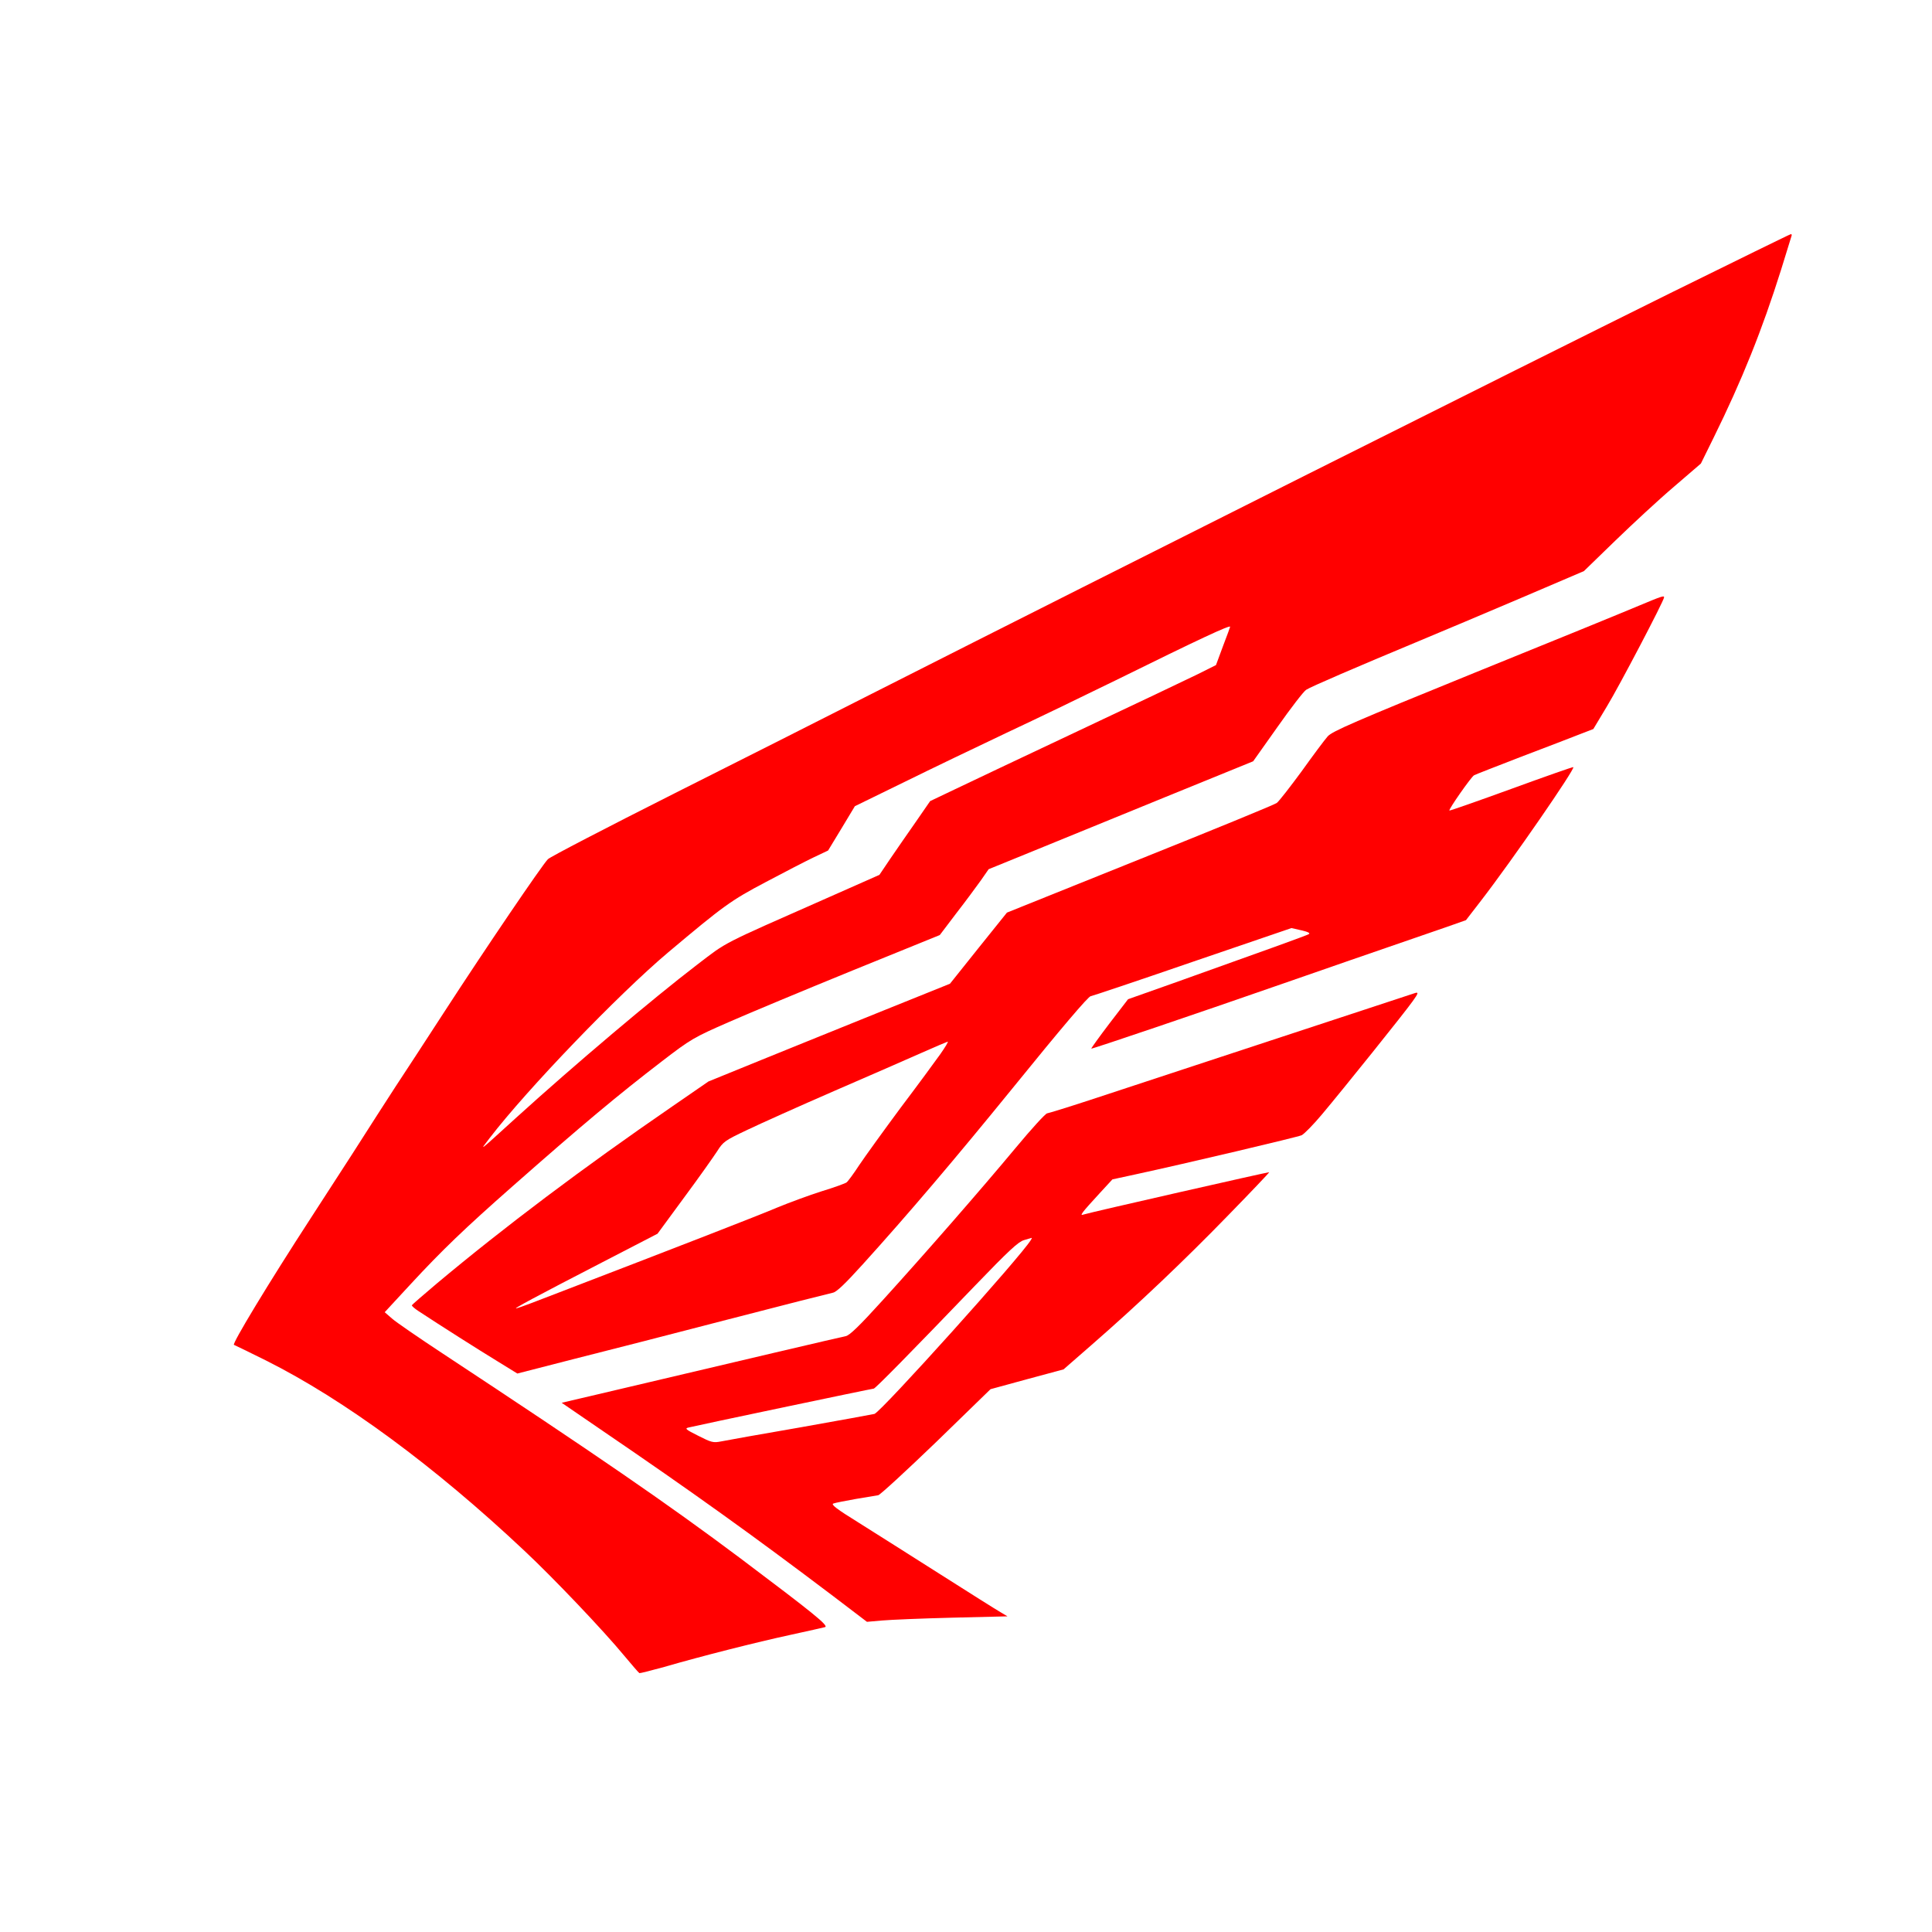
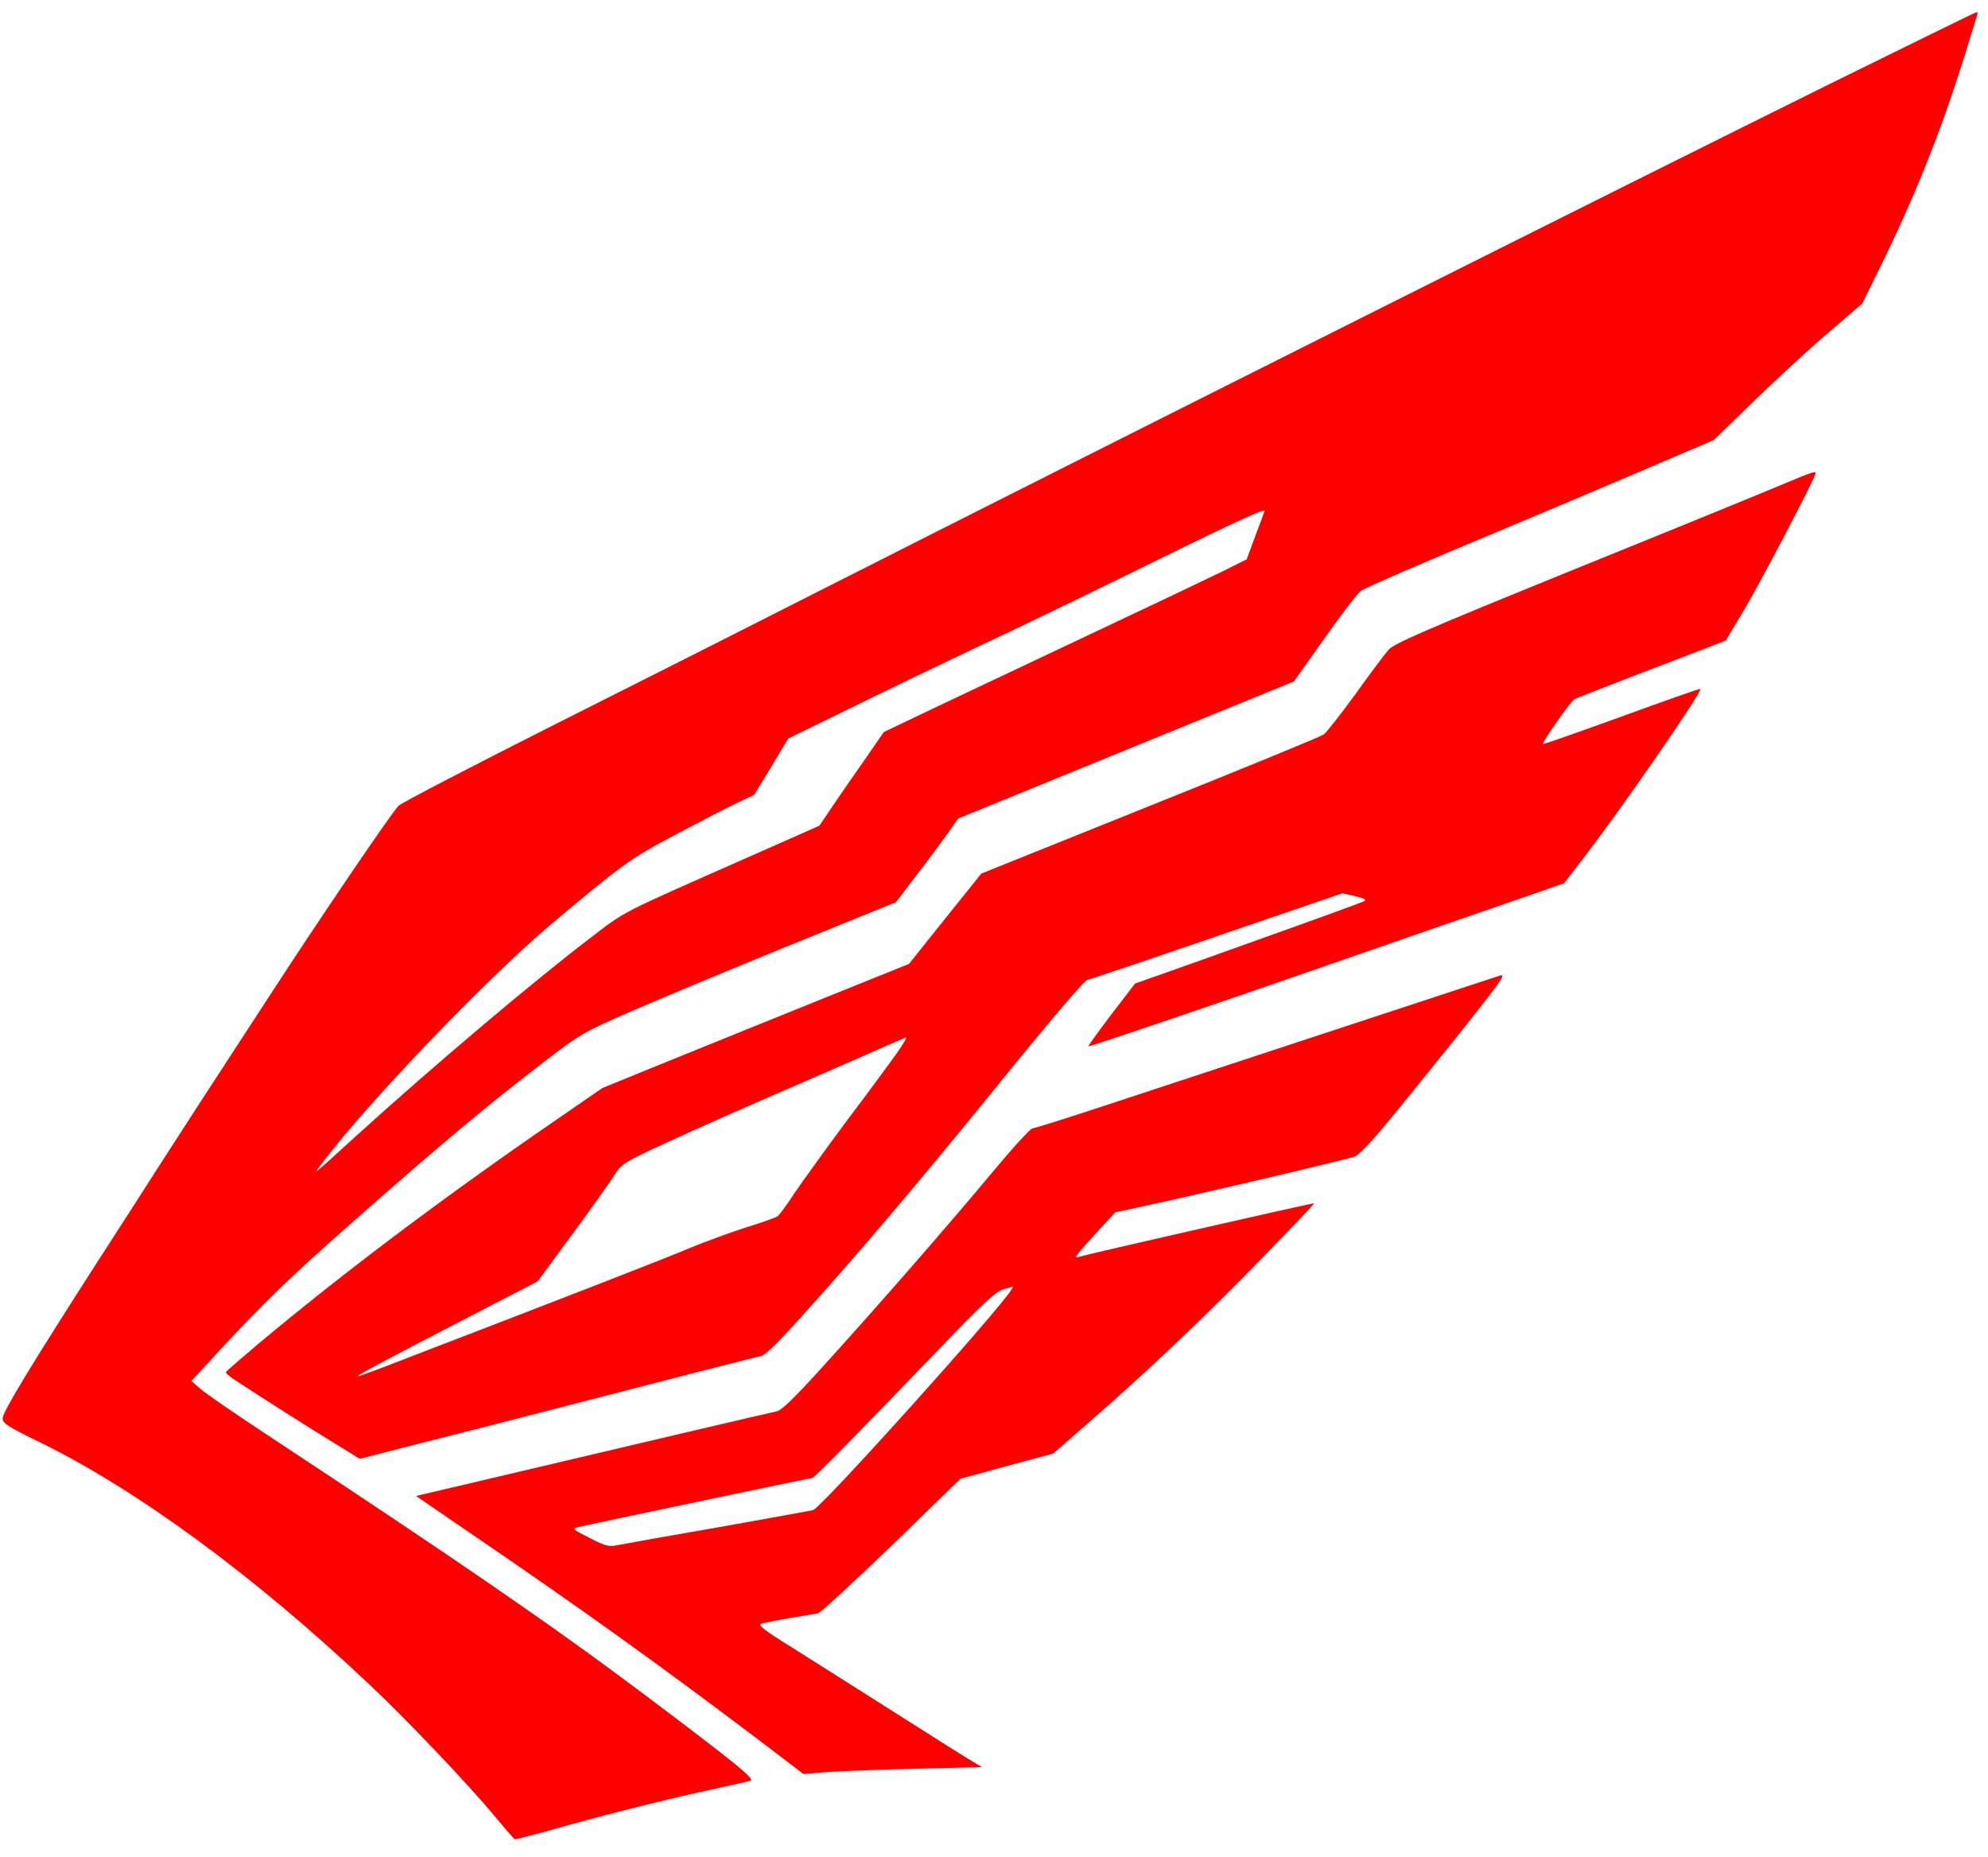
- <svg xmlns="http://www.w3.org/2000/svg" version="1.0" width="1024pt" height="1024pt" viewBox="0 0 1024 1024" preserveAspectRatio="xMidYMid meet">
-   <g transform="translate(0,1024) scale(0.1,-0.1)" fill="#FF0000" stroke="none">
-     <path d="M8854 8687 c-838 -415 -2873 -1435 -4239 -2127 -214 -109 -682 -345 -1040 -525 -357 -180 -660 -337 -671 -349 -30 -30 -329 -470 -547 -806 -102 -157 -219 -337 -261 -400 -41 -63 -144 -223 -228 -355 -85 -132 -184 -285 -220 -340 -226 -348 -420 -669 -408 -673 7 -3 84 -40 170 -83 415 -208 893 -560 1369 -1008 155 -145 421 -425 529 -556 41 -49 77 -91 81 -93 4 -1 63 14 132 33 196 57 489 131 669 170 91 20 173 38 183 41 21 7 -64 75 -448 364 -387 290 -761 547 -1580 1087 -126 83 -247 166 -268 185 l-38 33 134 145 c169 183 290 299 542 521 372 328 560 485 796 666 150 115 165 124 350 205 107 47 402 170 657 274 l463 188 88 116 c49 63 107 142 130 174 l41 59 238 97 c130 53 446 182 700 286 l464 189 129 182 c71 101 139 189 152 197 24 16 268 121 597 258 118 49 364 153 545 230 l330 141 167 162 c92 89 231 218 310 285 l143 123 67 136 c151 306 258 573 358 891 28 91 53 171 55 178 3 6 1 12 -3 11 -4 0 -291 -141 -638 -312z m-2334 -1769 c0 -2 -17 -48 -38 -103 l-37 -100 -100 -50 c-55 -27 -339 -162 -630 -299 -292 -138 -587 -277 -657 -311 l-128 -61 -76 -110 c-42 -60 -103 -148 -135 -195 l-58 -86 -278 -123 c-573 -253 -524 -228 -688 -353 -235 -180 -647 -528 -959 -811 -208 -189 -195 -179 -140 -107 199 259 681 760 944 982 295 248 333 276 519 374 98 52 212 111 254 131 l76 36 71 117 71 118 262 128 c144 71 388 188 542 261 154 72 415 198 580 279 444 219 605 294 605 283z" />
-     <path d="M8685 7029 c-66 -28 -457 -188 -870 -355 -637 -259 -754 -310 -778 -337 -16 -18 -78 -101 -138 -185 -61 -83 -120 -159 -132 -168 -12 -9 -339 -143 -726 -298 l-704 -283 -151 -188 -151 -189 -355 -143 c-195 -79 -483 -195 -640 -259 l-285 -116 -190 -131 c-473 -325 -893 -641 -1250 -940 -71 -60 -131 -112 -132 -115 -1 -4 15 -18 35 -31 115 -76 325 -209 417 -265 l107 -66 296 76 c164 41 533 136 822 211 289 75 538 138 553 141 20 3 63 44 160 151 239 264 488 557 792 931 261 322 404 490 416 490 5 0 247 81 537 181 l527 180 53 -12 c35 -8 48 -15 39 -20 -13 -8 -225 -84 -715 -259 l-243 -86 -99 -129 c-54 -71 -97 -131 -96 -133 3 -3 575 191 1011 343 190 66 480 167 873 302 l102 36 78 101 c169 219 501 701 491 710 -2 2 -150 -50 -328 -115 -179 -65 -327 -117 -329 -115 -5 6 116 179 131 187 7 4 120 48 252 99 132 50 272 104 310 119 l70 27 72 120 c64 105 303 561 303 578 0 10 -11 7 -135 -45z m-3701 -2376 c-27 -38 -121 -166 -211 -285 -89 -120 -187 -256 -218 -302 -30 -46 -61 -88 -68 -93 -6 -5 -66 -27 -132 -47 -66 -21 -172 -60 -235 -86 -101 -43 -508 -201 -1156 -450 -110 -43 -211 -81 -225 -84 -31 -9 98 60 456 245 l290 150 141 192 c78 105 156 216 175 245 32 51 41 57 159 113 69 33 276 126 460 206 184 80 394 171 465 203 72 32 134 58 138 59 5 1 -13 -29 -39 -66z" />
-     <path d="M7495 4975 c-5 -2 -347 -114 -760 -250 -412 -136 -845 -278 -960 -316 -116 -38 -217 -69 -225 -70 -8 0 -83 -82 -166 -182 -184 -221 -477 -557 -705 -808 -125 -138 -177 -188 -197 -191 -22 -4 -559 -130 -1351 -317 l-154 -36 219 -150 c468 -319 792 -551 1219 -874 l180 -137 80 7 c44 4 212 11 373 15 l292 7 -37 22 c-21 12 -164 102 -318 200 -154 98 -349 221 -433 274 -118 73 -149 97 -135 102 10 4 63 14 118 24 55 9 109 18 120 20 11 3 149 130 308 283 l287 279 194 53 193 52 149 130 c248 216 495 451 725 688 120 123 217 225 216 227 -3 2 -945 -212 -979 -223 -19 -6 -19 -4 -7 13 8 11 46 54 85 96 l70 76 120 26 c277 60 861 198 883 208 14 7 63 57 109 112 110 131 438 539 480 599 31 43 32 50 7 41z m-2031 -1307 c-53 -88 -789 -906 -829 -922 -7 -2 -183 -34 -391 -71 -209 -36 -399 -70 -423 -75 -41 -8 -51 -5 -120 30 -68 34 -73 39 -51 44 44 11 972 206 981 206 8 0 193 188 537 546 179 186 229 232 259 241 21 6 39 11 41 12 2 0 0 -5 -4 -11z" />
+ <svg xmlns="http://www.w3.org/2000/svg" version="1.0" width="830pt" height="775pt" viewBox="0 0 830 775" preserveAspectRatio="xMidYMid meet">
+   <g transform="translate(0,775) scale(0.1,-0.1)" fill="#FF0000" stroke="none">
+     <path d="M7614 7387 c-838 -415 -2873 -1435 -4239 -2127 -214 -109 -682 -345 -1040 -525 -357 -180 -660 -337 -671 -349 -30 -30 -329 -470 -547 -806 -285 -437 -327 -502 -448 -690 -61 -96 -176 -274 -254 -395 -279 -434 -405 -641 -404 -666 0 -21 20 -34 158 -101 405 -199 891 -555 1370 -1007 155 -145 421 -425 529 -556 41 -49 77 -91 81 -93 4 -1 63 14 132 33 196 57 489 131 669 170 91 20 173 38 183 41 21 7 -64 75 -448 364 -387 290 -761 547 -1580 1087 -126 83 -247 166 -268 185 l-38 33 134 145 c169 183 290 299 542 521 372 328 560 485 796 666 150 115 165 124 350 205 107 47 402 170 657 274 l463 188 88 116 c49 63 107 142 130 174 l41 59 238 97 c130 53 446 182 700 286 l464 189 129 182 c71 101 139 189 152 197 24 16 268 121 597 258 118 49 364 153 545 230 l330 141 167 162 c92 89 231 218 310 285 l143 123 67 136 c151 306 258 573 358 891 28 91 53 171 55 178 3 6 1 12 -3 11 -4 0 -291 -141 -638 -312z m-2334 -1769 c0 -2 -17 -48 -38 -103 l-37 -100 -100 -50 c-55 -27 -339 -162 -630 -299 -292 -138 -587 -277 -657 -311 l-128 -61 -76 -110 c-42 -60 -103 -148 -135 -195 l-58 -86 -278 -123 c-573 -253 -524 -228 -688 -353 -235 -180 -647 -528 -959 -811 -208 -189 -195 -179 -140 -107 199 259 681 760 944 982 295 248 333 276 519 374 98 52 212 111 254 131 l76 36 71 117 71 118 262 128 c144 71 388 188 542 261 154 72 415 198 580 279 444 219 605 294 605 283z" />
+     <path d="M7445 5729 c-66 -28 -457 -188 -870 -355 -637 -259 -754 -310 -778 -337 -16 -18 -78 -101 -138 -185 -61 -83 -120 -159 -132 -168 -12 -9 -339 -143 -726 -298 l-704 -283 -151 -188 -151 -189 -355 -143 c-195 -79 -483 -195 -640 -259 l-285 -116 -190 -131 c-473 -325 -893 -641 -1250 -940 -71 -60 -131 -112 -132 -115 -1 -4 15 -18 35 -31 115 -76 325 -209 417 -265 l107 -66 296 76 c164 41 533 136 822 211 289 75 538 138 553 141 20 3 63 44 160 151 239 264 488 557 792 931 261 322 404 490 416 490 5 0 247 81 537 181 l527 180 53 -12 c35 -8 48 -15 39 -20 -13 -8 -225 -84 -715 -259 l-243 -86 -99 -129 c-54 -71 -97 -131 -96 -133 3 -3 575 191 1011 343 190 66 480 167 873 302 l102 36 78 101 c169 219 501 701 491 710 -2 2 -150 -50 -328 -115 -179 -65 -327 -117 -329 -115 -5 6 116 179 131 187 7 4 120 48 252 99 132 50 272 104 310 119 l70 27 72 120 c64 105 303 561 303 578 0 10 -11 7 -135 -45z m-3701 -2376 c-27 -38 -121 -166 -211 -285 -89 -120 -187 -256 -218 -302 -30 -46 -61 -88 -68 -93 -6 -5 -66 -27 -132 -47 -66 -21 -172 -60 -235 -86 -101 -43 -508 -201 -1156 -450 -110 -43 -211 -81 -225 -84 -31 -9 98 60 456 245 l290 150 141 192 c78 105 156 216 175 245 32 51 41 57 159 113 69 33 276 126 460 206 184 80 394 171 465 203 72 32 134 58 138 59 5 1 -13 -29 -39 -66z" />
+     <path d="M6255 3675 c-5 -2 -347 -114 -760 -250 -412 -136 -845 -278 -960 -316 -116 -38 -217 -69 -225 -70 -8 0 -83 -82 -166 -182 -184 -221 -477 -557 -705 -808 -125 -138 -177 -188 -197 -191 -22 -4 -559 -130 -1351 -317 l-154 -36 219 -150 c468 -319 792 -551 1219 -874 l180 -137 80 7 c44 4 212 11 373 15 l292 7 -37 22 c-21 12 -164 102 -318 200 -154 98 -349 221 -433 274 -118 73 -149 97 -135 102 10 4 63 14 118 24 55 9 109 18 120 20 11 3 149 130 308 283 l287 279 194 53 193 52 149 130 c248 216 495 451 725 688 120 123 217 225 216 227 -3 2 -945 -212 -979 -223 -19 -6 -19 -4 -7 13 8 11 46 54 85 96 l70 76 120 26 c277 60 861 198 883 208 14 7 63 57 109 112 110 131 438 539 480 599 31 43 32 50 7 41z m-2031 -1307 c-53 -88 -789 -906 -829 -922 -7 -2 -183 -34 -391 -71 -209 -36 -399 -70 -423 -75 -41 -8 -51 -5 -120 30 -68 34 -73 39 -51 44 44 11 972 206 981 206 8 0 193 188 537 546 179 186 229 232 259 241 21 6 39 11 41 12 2 0 0 -5 -4 -11z" />
  </g>
</svg>
